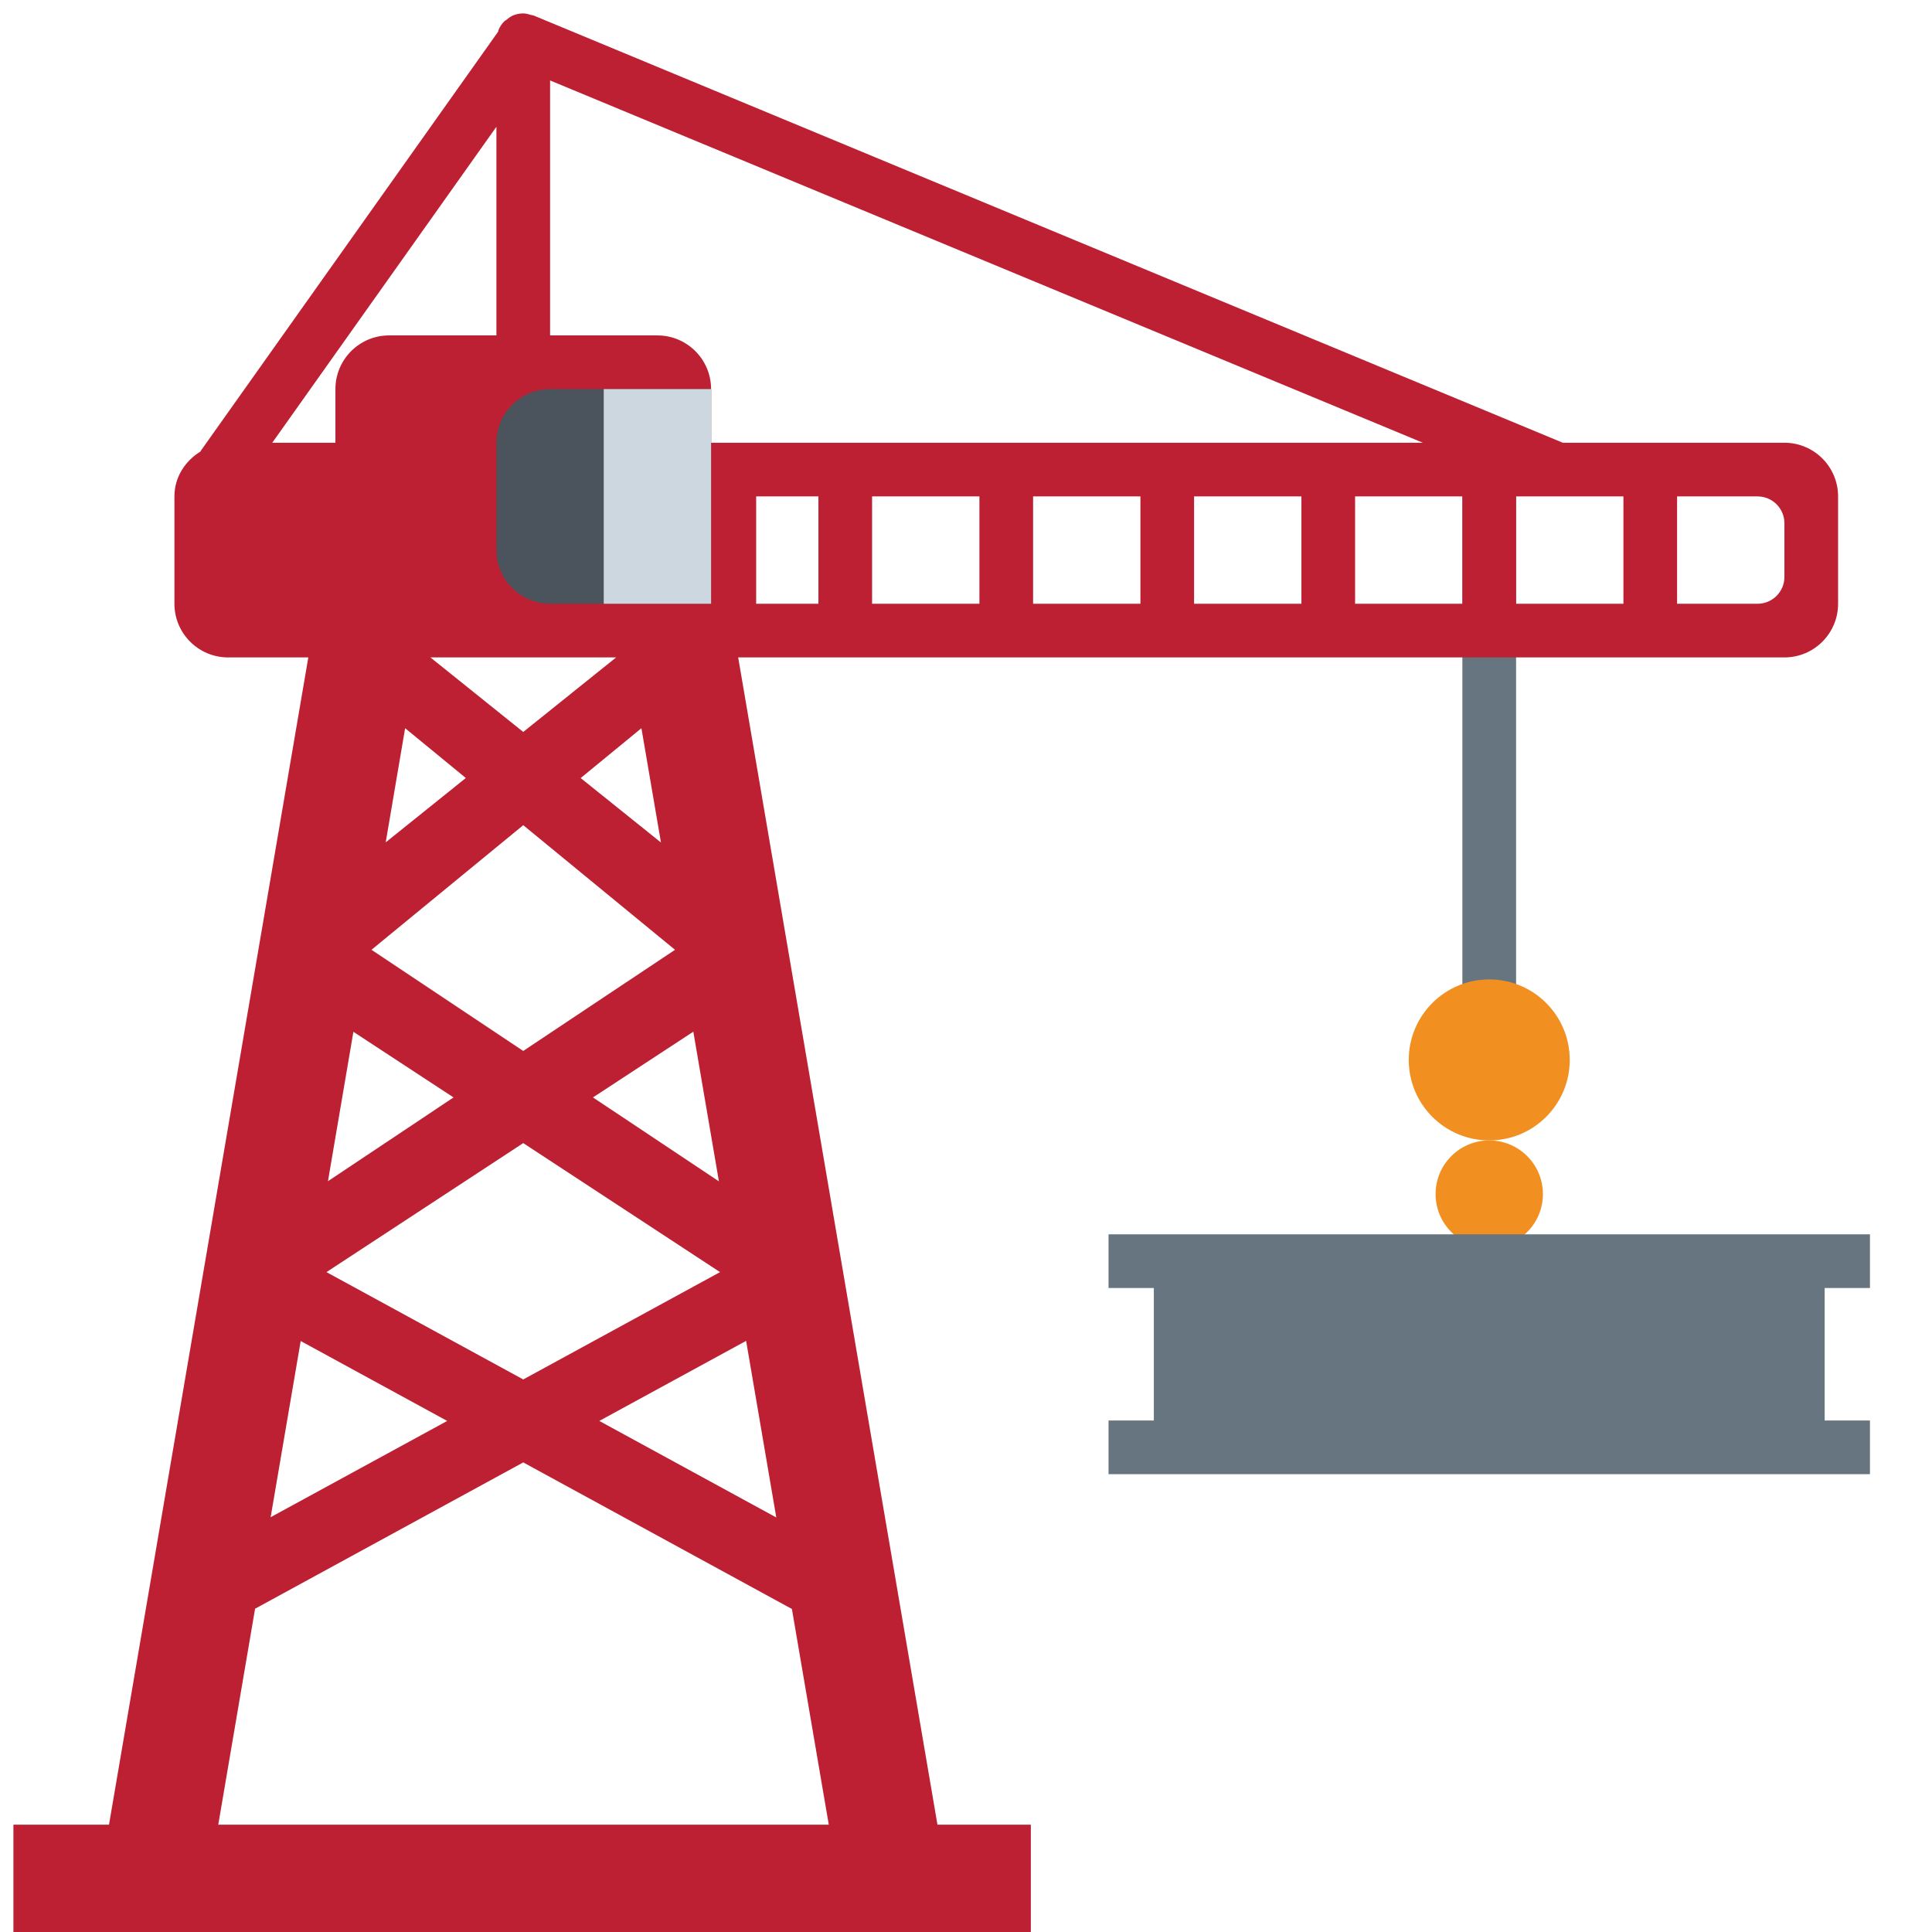
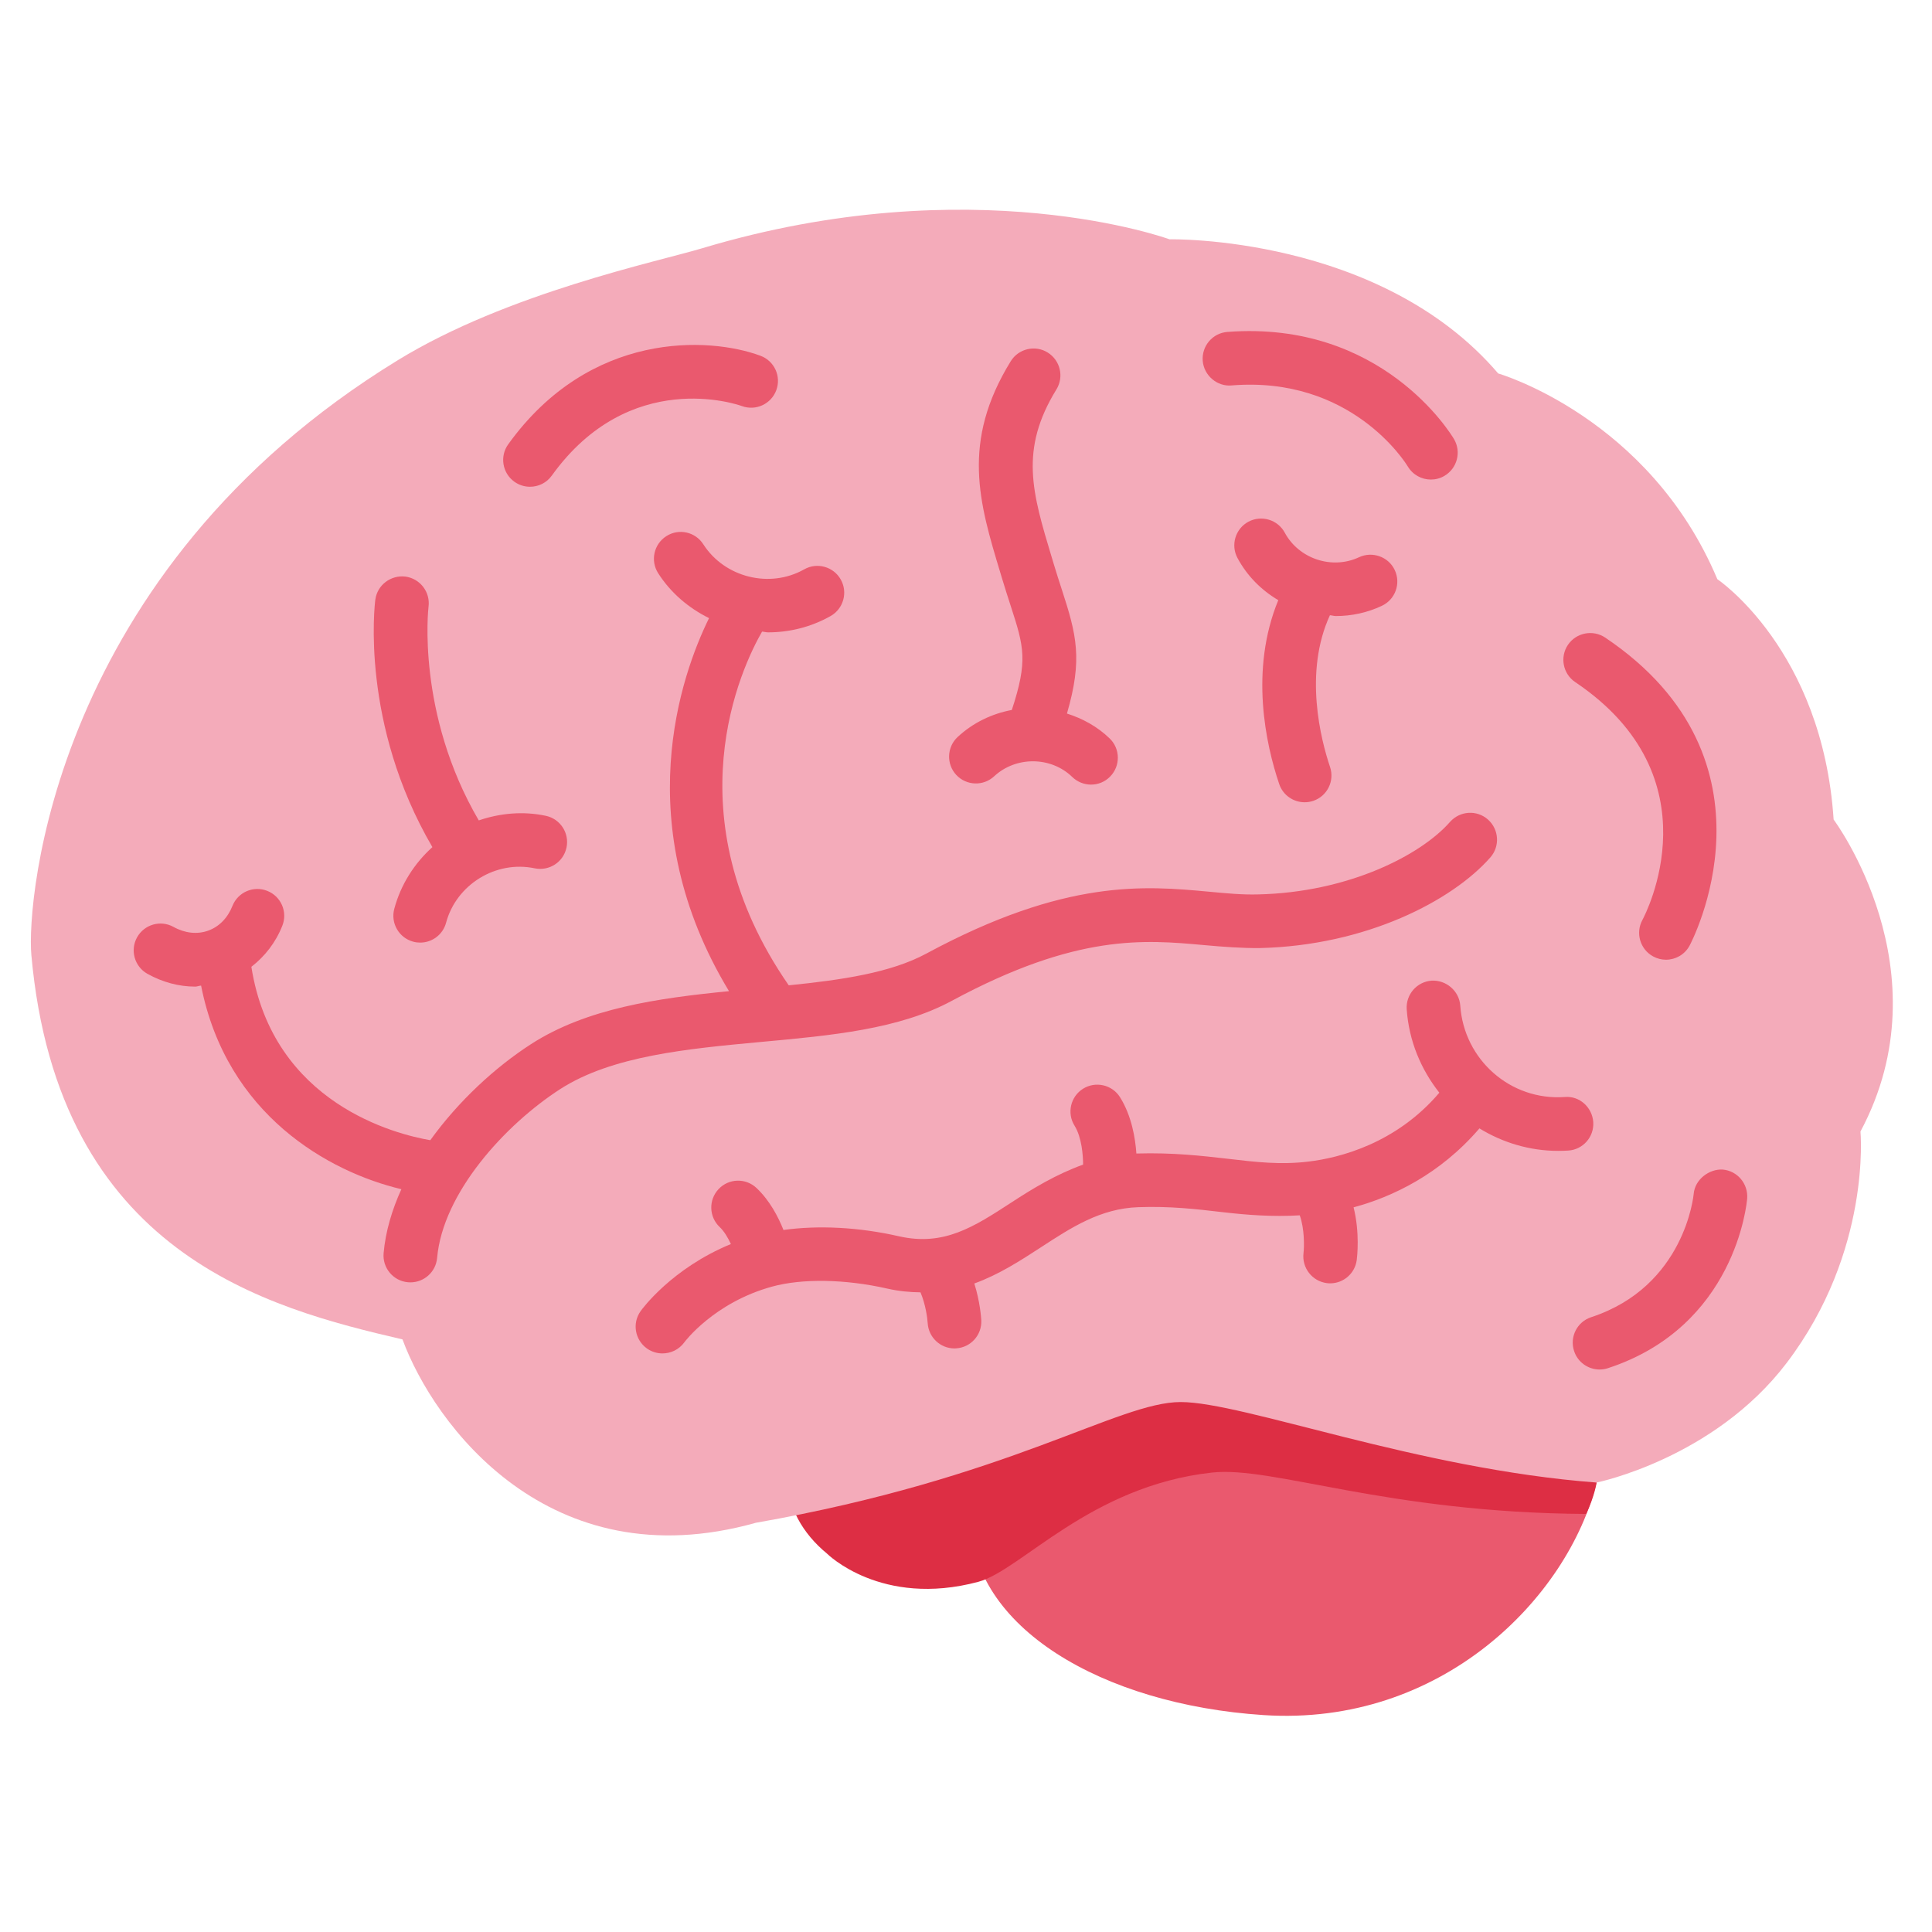
<svg xmlns="http://www.w3.org/2000/svg" viewBox="0 0 36 36">
-   <path fill="#66757F" d="M28.25 8.513c0-.145-.117-.263-.263-.263h-.475c-.145 0-.263.118-.263.263v11.475c0 .145.117.263.263.263h.475c.145 0 .263-.117.263-.263V8.513z" />
-   <g fill="#F19020">
-     <circle cx="27.75" cy="19.75" r="1.5" />
-     <circle cx="27.75" cy="22.25" r="1" />
+   <path fill="#EA596E" d="M29.896 26.667c.003.283-.07.653-.146.958-.531 2.145-2.889 4.552-6.208 4.333-3.008-.198-5.458-1.642-5.458-3.667s2.444-3.667 5.458-3.667 6.335.018 6.354 2.043z" />
+   <path fill="#DD2E44" d="M23.542 24.964c-1.619 0-5.314.448-6.162.448-1.498 0-2.713.94-2.713 2.1 0 .558.286 1.062.744 1.438 0 0 1.006 1.009 2.818.525.793-.212 2.083-1.786 4.354-2.036 1.131-.125 3.25.75 6.974.771.16-.344.193-.583.193-.583 0-2.027-3.194-2.663-6.208-2.663z" />
+   <path fill="#F4ABBA" d="M29.75 27.625s2.184-.443 3.542-2.229c1.583-2.083 1.375-4.312 1.375-4.312 1.604-3-.5-5.813-.5-5.813C33.958 12.104 32 10.792 32 10.792c-1.271-3.021-4.083-3.833-4.083-3.833-2.208-2.583-6.125-2.5-6.125-2.5s-3.67-1.345-8.708.167c-.833.25-3.625.833-5.667 2.083C.981 10.649.494 16.793.584 17.792 1.083 23.375 5 24.375 7.5 24.958c.583 1.583 2.729 4.5 6.583 3.417 4.75-.833 6.75-2.25 7.917-2.25s4.417 1.25 7.75 1.5z" />
+   <g fill="#EA596E">
+     <path d="M17.737 18.648c2.328-1.255 3.59-1.138 4.704-1.037.354.032.689.057 1.028.055 1.984-.045 3.591-.881 4.302-1.69.182-.208.161-.523-.046-.706-.206-.182-.521-.163-.706.045-.548.624-1.899 1.313-3.573 1.351-.3.009-.601-.021-.913-.05-1.195-.111-2.679-.247-5.271 1.152-.665.359-1.577.492-2.565.592-2.197-3.171-.875-5.933-.497-6.591.037.002.073.014.111.014.4 0 .802-.098 1.166-.304.24-.136.325-.441.189-.681s-.441-.325-.681-.189c-.64.362-1.482.153-1.88-.467-.149-.233-.458-.301-.69-.151-.232.149-.3.458-.151.69.237.371.571.65.948.837-.521 1.058-1.51 3.84.372 6.951-1.324.13-2.65.317-3.688.986-.67.432-1.355 1.064-1.878 1.791-.629-.108-2.932-.675-3.334-3.231.25-.194.452-.45.577-.766.102-.257-.024-.547-.281-.649s-.547.024-.649.281c-.089.225-.25.389-.454.461-.202.072-.431.048-.643-.07-.243-.135-.546-.046-.68.194-.134.241-.047.546.194.68.284.158.588.238.89.238.037 0 .072-.017.109-.019.476 2.413 2.383 3.473 3.732 3.794-.176.388-.295.788-.331 1.192-.024.274.179.518.454.542l.045.002c.256 0 .475-.195.498-.456.108-1.213 1.265-2.48 2.293-3.145.964-.621 2.375-.752 3.741-.879 1.325-.121 2.577-.237 3.558-.767zm12.866-1.504c-.131.242-.041.546.2.677.076.042.159.062.24.062.176 0 .347-.093.438-.259.019-.034 1.842-3.449-1.571-5.744-.228-.152-.539-.093-.694.136-.154.229-.093.54.136.694 2.644 1.778 1.309 4.326 1.251 4.434zM9.876 9.07c.156 0 .309-.072.406-.208 1.45-2.017 3.458-1.327 3.543-1.295.259.094.544-.038.64-.296.096-.259-.036-.546-.295-.642-.96-.356-3.177-.468-4.7 1.65-.161.223-.11.536.114.697.089.064.191.094.292.094zm13.072-1.888c2.225-.181 3.237 1.432 3.283 1.508.094.158.26.246.431.246.086 0 .174-.022.253-.069.238-.14.318-.446.179-.684-.054-.091-1.34-2.218-4.224-1.998-.275.021-.48.262-.459.538.022.275.271.484.537.459zm9.15 14.611c-.246-.014-.517.181-.539.457-.002.018-.161 1.719-1.91 2.294-.262.086-.405.368-.318.631.068.21.265.344.475.344.052 0 .104-.008.156-.025 2.372-.778 2.586-3.064 2.594-3.161.021-.276-.183-.518-.458-.54z" />
+     <path d="M7.347 16.934c-.072.267.086.541.353.613.043.012.087.017.13.017.221 0 .422-.147.482-.37.19-.711.927-1.167 1.652-1.014.271.055.535-.116.592-.387.057-.27-.116-.535-.387-.592-.426-.09-.854-.048-1.248.086-1.166-1.994-.939-3.96-.936-3.981.036-.273-.156-.524-.429-.562-.272-.033-.524.154-.562.427-.013.097-.28 2.316 1.063 4.614-.334.301-.588.694-.71 1.149zm11.179-2.47c.407-.377 1.06-.37 1.455.015.098.094.223.141.349.141.131 0 .261-.051.358-.152.192-.198.188-.515-.01-.707-.23-.223-.505-.372-.797-.465.296-1.016.179-1.467-.096-2.312-.048-.147-.101-.311-.157-.498l-.03-.1c-.364-1.208-.605-2.005.087-3.13.145-.235.071-.543-.164-.688-.231-.144-.542-.073-.688.164-.928 1.508-.587 2.637-.192 3.944l.03.1c.059.194.113.364.163.517.247.761.322 1.016.02 1.936-.369.069-.722.236-1.01.504-.202.188-.213.505-.025.707.189.202.506.212.707.024zm6.365-2.985c.291 0 .585-.061.859-.191.25-.118.357-.416.239-.666-.117-.25-.419-.354-.665-.239-.502.236-1.121.031-1.384-.457-.131-.244-.436-.333-.677-.205-.243.13-.335.434-.204.677.18.336.448.601.76.785-.537 1.305-.232 2.691.017 3.426.07.209.265.34.474.34.053 0 .106-.008.16-.026.262-.088.402-.372.313-.633-.168-.498-.494-1.756-.002-2.826.038.002.073.015.11.015zm4.797 9.429c-.019-.275-.257-.492-.531-.467-1.014.072-1.878-.697-1.947-1.703-.02-.275-.265-.48-.533-.465-.275.019-.483.258-.465.533.041.59.266 1.122.608 1.555-.804.946-1.857 1.215-2.444 1.284-.519.062-.973.009-1.498-.053-.481-.055-1.025-.118-1.698-.098l-.005.001c-.02-.286-.088-.703-.305-1.05-.146-.233-.455-.304-.689-.158-.233.146-.305.455-.158.689.134.215.159.558.159.725-.504.181-.94.447-1.334.704-.704.458-1.259.82-2.094.632-.756-.173-1.513-.208-2.155-.118-.1-.251-.258-.551-.502-.782-.201-.19-.517-.182-.707.02-.189.2-.181.517.02.707.086.081.154.199.209.317-1.103.454-1.656 1.213-1.682 1.25-.16.224-.107.533.115.694.088.063.19.094.292.094.155 0 .308-.071.406-.205.005-.008.554-.743 1.637-1.04.56-.154 1.363-.141 2.146.037.219.05.422.067.619.07.093.218.129.477.134.573.016.266.236.472.499.472l.027-.001c.275-.015.486-.248.473-.523-.003-.05-.023-.346-.13-.686.461-.167.862-.428 1.239-.673.572-.373 1.113-.726 1.82-.749.592-.021 1.08.036 1.551.091.474.055.94.091 1.454.061.091.253.084.591.07.704-.033.273.16.523.434.559.021.003.042.004.063.004.247 0 .462-.183.495-.435.008-.062.059-.512-.059-.981.718-.193 1.608-.612 2.345-1.471.431.264.934.419 1.469.419.062 0 .125-.002.187-.006.275-.018.483-.255.465-.531z" />
  </g>
-   <path fill="#BD2032" d="M33.25 8.25h-4.129L9.946.29 9.944.289h-.001c-.016-.007-.032-.005-.047-.01C9.849.265 9.802.25 9.75.25h-.002c-.066 0-.13.014-.19.038-.045.02-.084.05-.122.082-.012.009-.026.014-.037.025-.047.046-.085.102-.11.164V.56c-.004.009-.003.02-.006.029l-5.541 7.81c-.003.004-.003.01-.006.014-.285.176-.486.477-.486.837v2c0 .552.448 1 1 1h1.495L2.031 34H.25v2h18.958v-2h-1.74l-3.713-21.75H33.25c.553 0 1-.448 1-1v-2c0-.552-.447-1-1-1zm-21.769 4L9.75 13.639 8.02 12.25h3.461zM9.75 21.3l3.667 2.404-3.667 2-3.667-2L9.75 21.3zm-3.639.71l.474-2.784 1.866 1.223-2.34 1.561zm4.938-1.561l1.87-1.225.477 2.789-2.347-1.564zm-1.299-.866l-2.828-1.885 2.828-2.322 2.828 2.322-2.828 1.885zm-2.563-3.887l.362-2.127 1.131.928-1.493 1.199zm3.633-1.198l1.132-.929.364 2.13-1.496-1.201zM5.073 8.25L9.25 2.362V6.25h-2c-.552 0-1 .448-1 1v1H5.073zm.53 16.738l2.73 1.489-3.29 1.794.56-3.283zM15.443 34H4.067l.686-4.024L9.75 27.25l5.006 2.731.687 4.019zm-1.54-9.015l.562 3.291-3.298-1.799 2.736-1.492zM13.25 8.25v-1c0-.552-.448-1-1-1h-2V1.499L26.513 8.25H13.25zm2 3h-1.16v-2h1.16v2zm3 0h-2v-2h2v2zm3 0h-2v-2h2v2zm3 0h-2v-2h2v2zm3 0h-2v-2h2v2zm3 0h-2v-2h2v2zm3-.5c0 .276-.224.5-.5.5h-1.5v-2h1.5c.276 0 .5.224.5.5v1z" />
-   <path fill="#4B545D" d="M12.25 7.25h-2c-.552 0-1 .448-1 1v2c0 .552.448 1 1 1h3v-4h-1z" />
-   <path fill="#CDD7DF" d="M11.25 7.25h2v4h-2z" />
-   <path fill="#66757F" d="M34.844 24v-1H20.656v1h.844v2.469h-.844v1h14.188v-1H34V24z" />
</svg>
